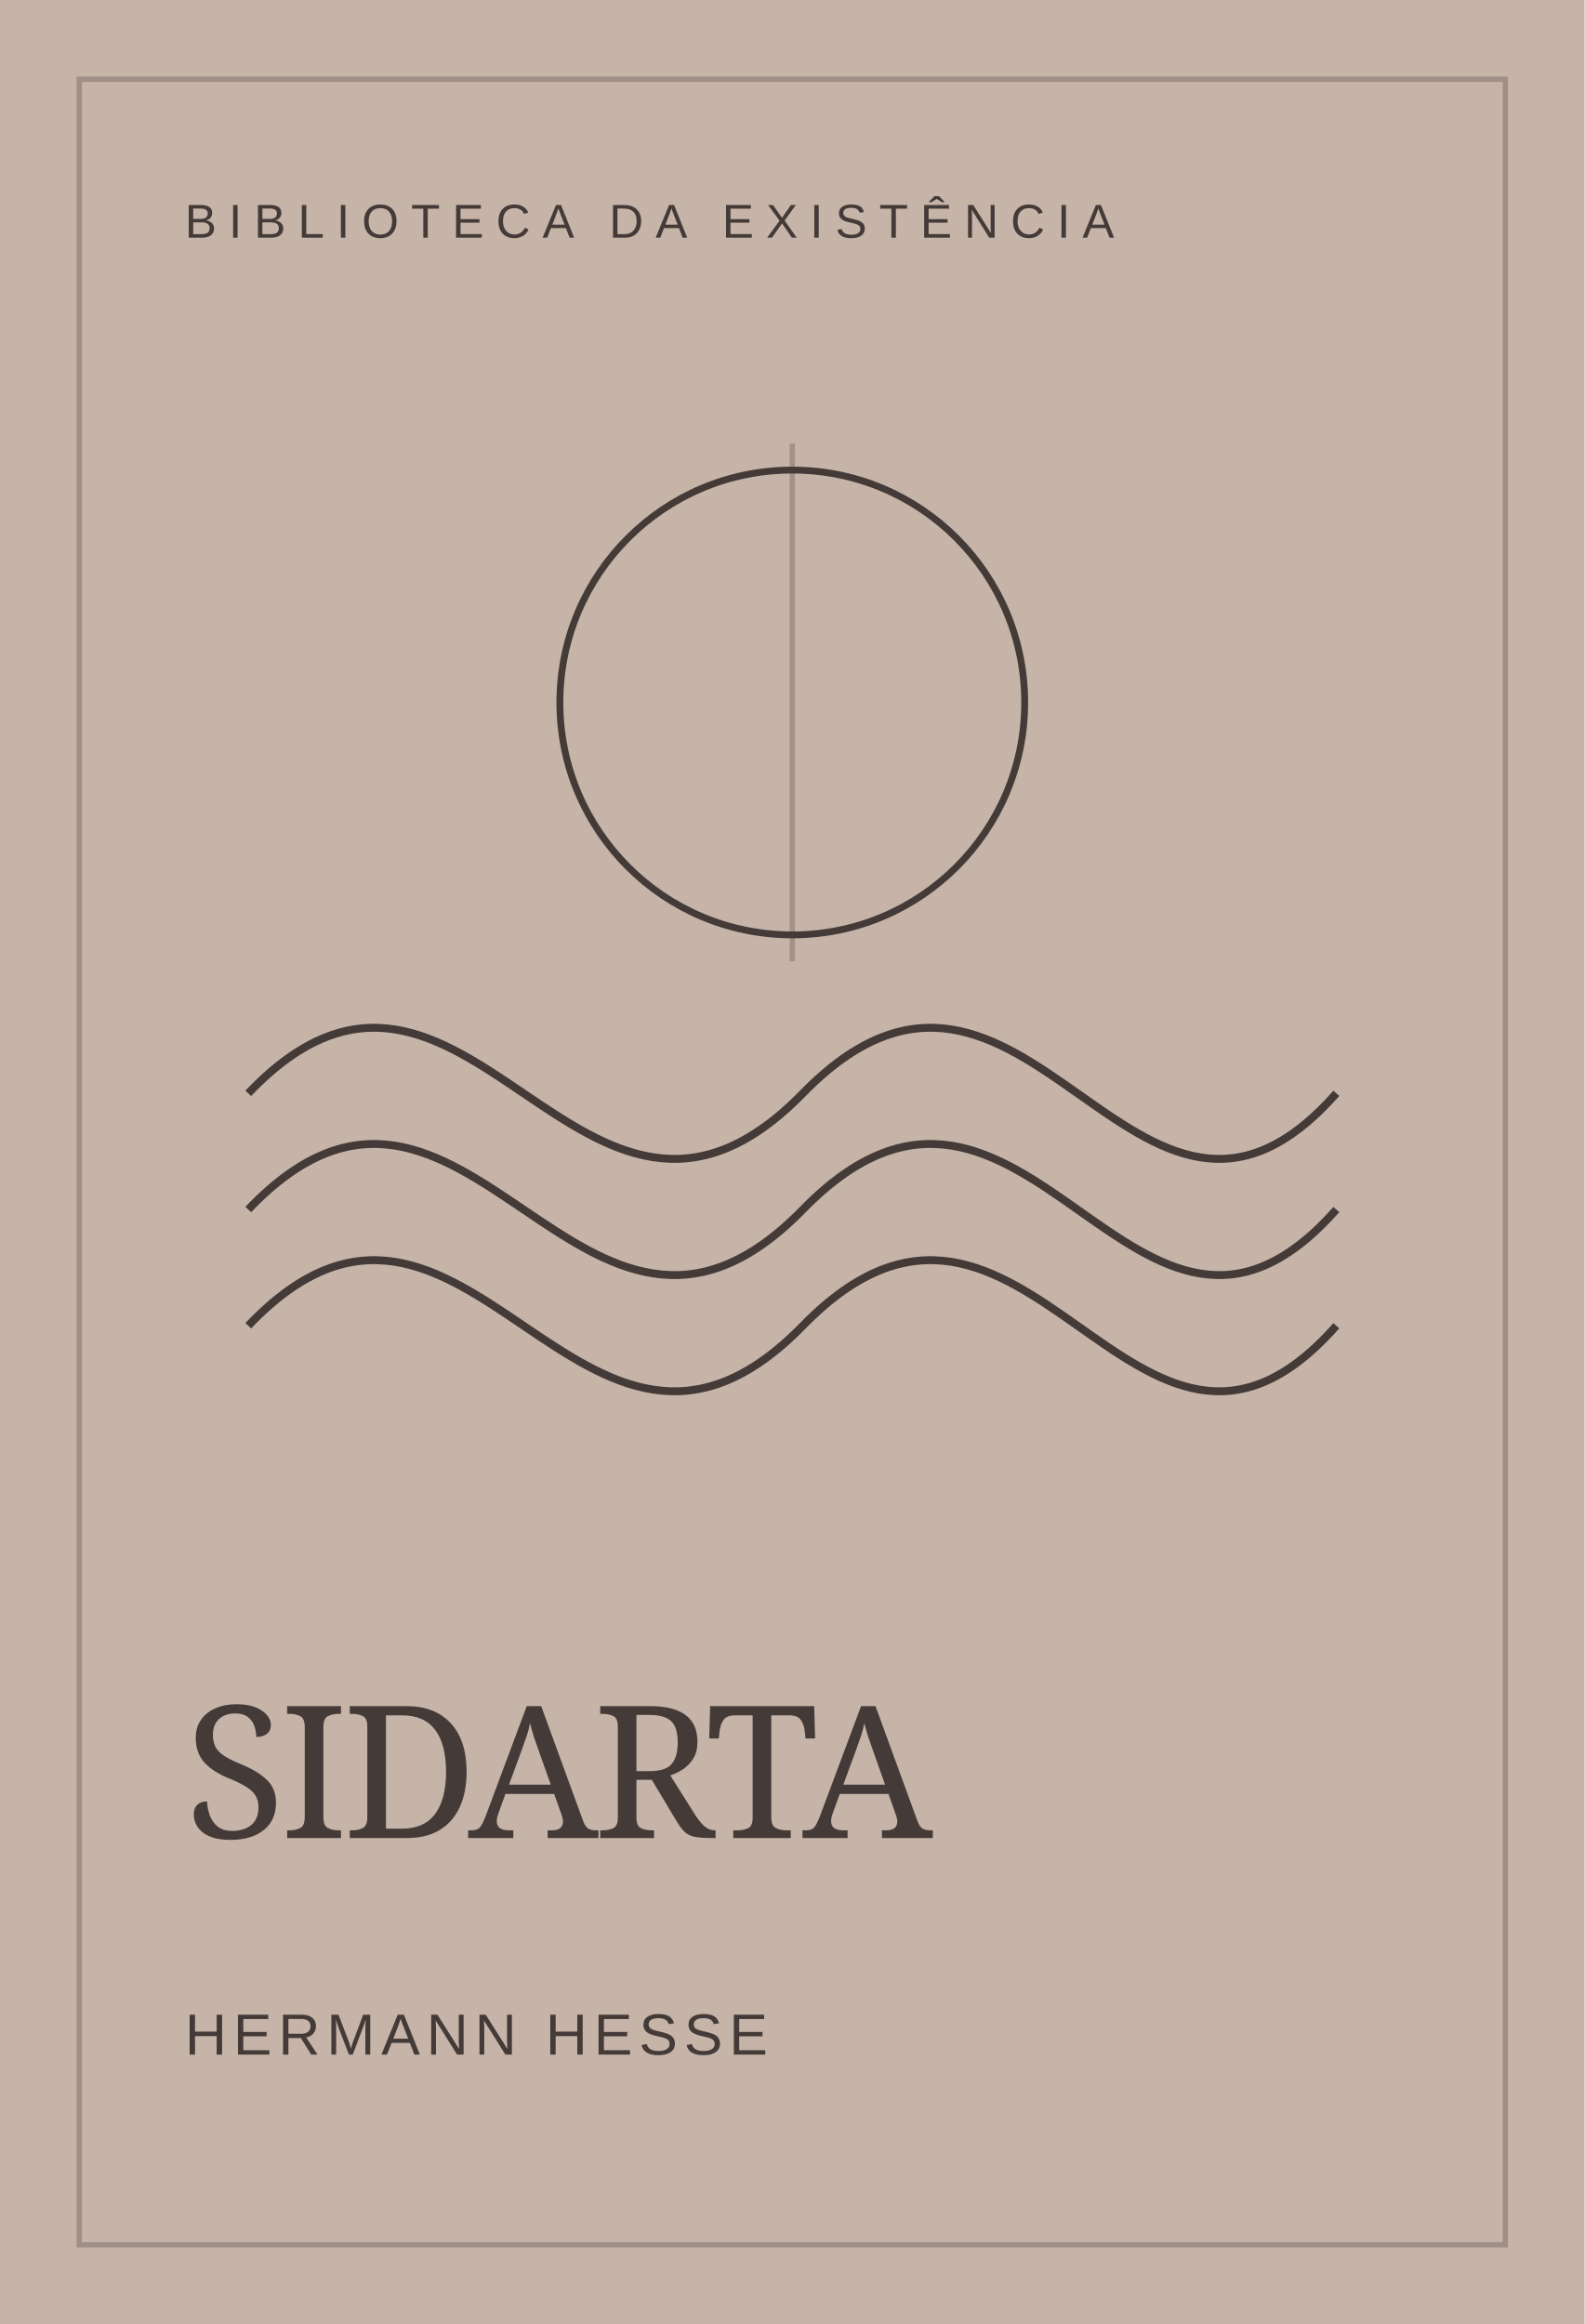
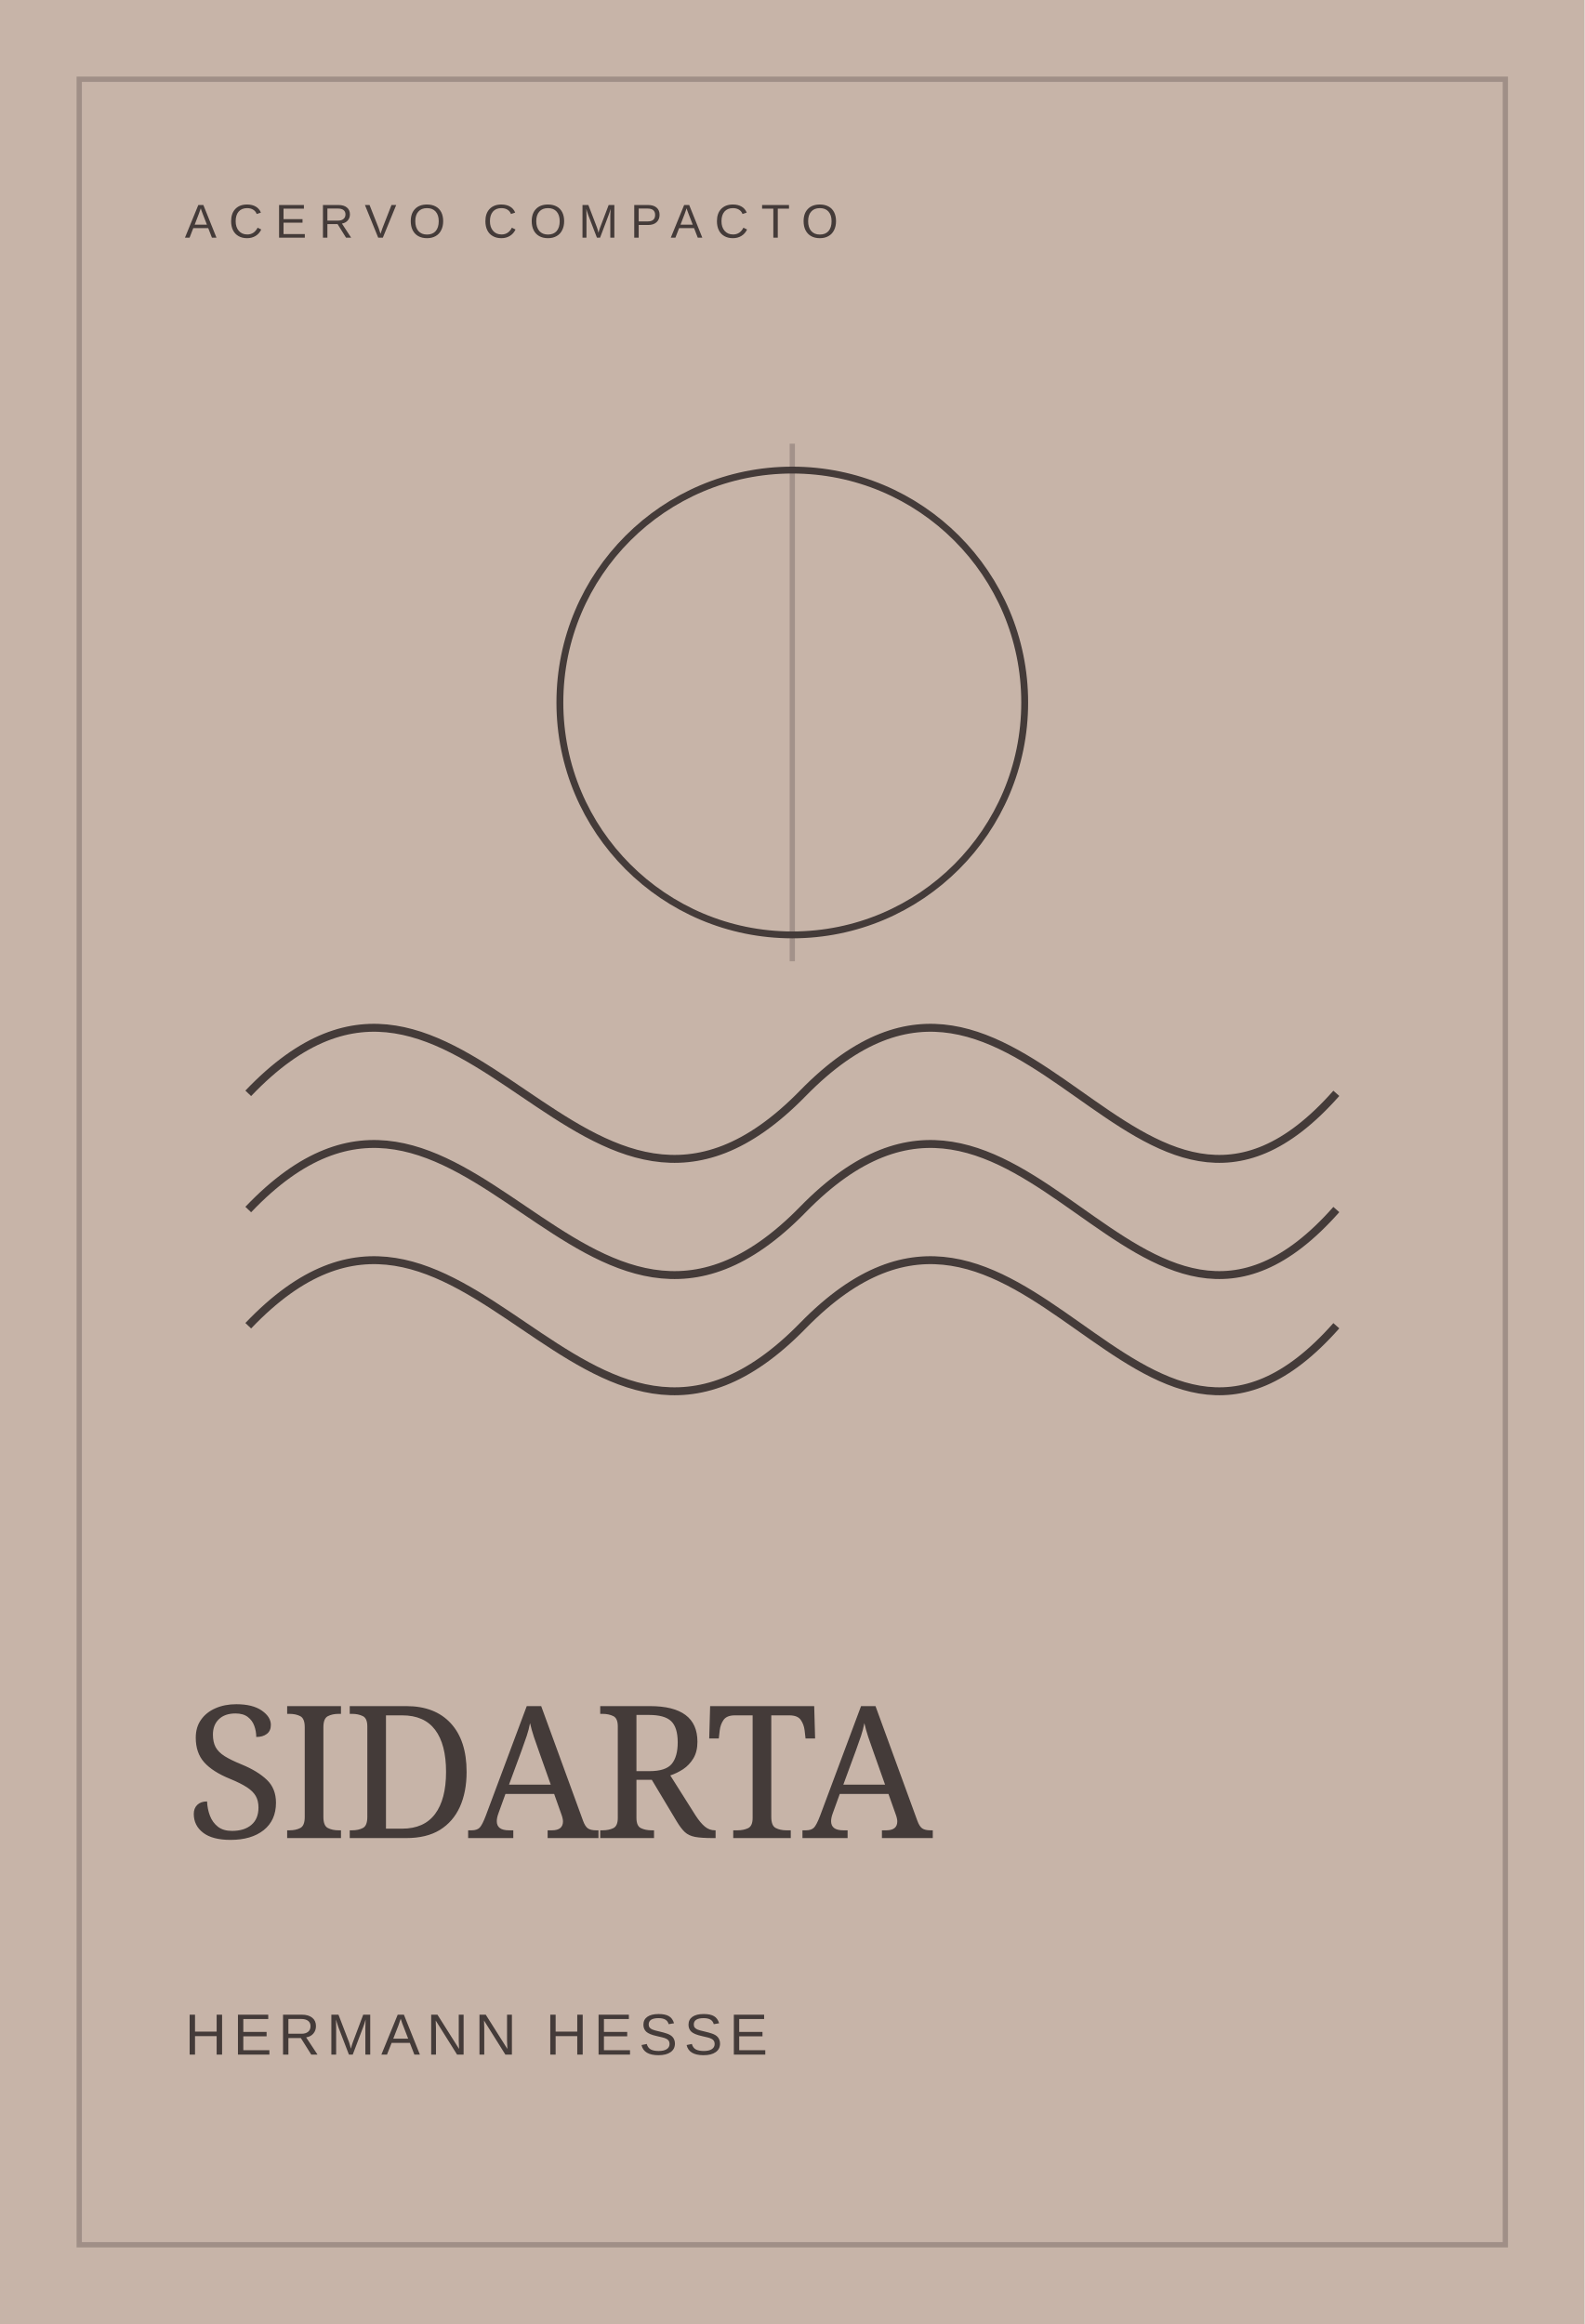
<svg xmlns="http://www.w3.org/2000/svg" viewBox="0 0 300 440" role="img" aria-labelledby="t d">
  <rect width="300" height="440" fill="#C7B4A8" />
  <rect x="15" y="15" width="270" height="410" fill="none" stroke="#443B39" stroke-opacity=".3" />
-   <text x="35" y="45" font-size="9" letter-spacing="2.3" fill="#443B39" font-family="Arial,sans-serif">BIBLIOTECA DA EXISTÊNCIA</text>
+   <text x="35" y="45" font-size="9" letter-spacing="2.3" fill="#443B39" font-family="Arial,sans-serif">ACERVO COMPACTO</text>
  <circle cx="150" cy="133" r="44" fill="none" stroke="#443B39" stroke-width="1.3" />
  <path d="M47 207c41-43 63 43 105 0s63 43 101 0M47 229c41-43 63 43 105 0s63 43 101 0M47 251c41-43 63 43 105 0s63 43 101 0" fill="none" stroke="#443B39" stroke-width="1.5" />
  <path d="M150 84v98" stroke="#443B39" stroke-opacity=".27" />
  <text x="35" y="348" font-size="35" font-family="Georgia,serif" letter-spacing="-1" fill="#443B39">SIDARTA</text>
  <text x="35" y="389" font-size="11" fill="#443B39" font-family="Arial,sans-serif" letter-spacing="1.2">HERMANN HESSE</text>
</svg>
